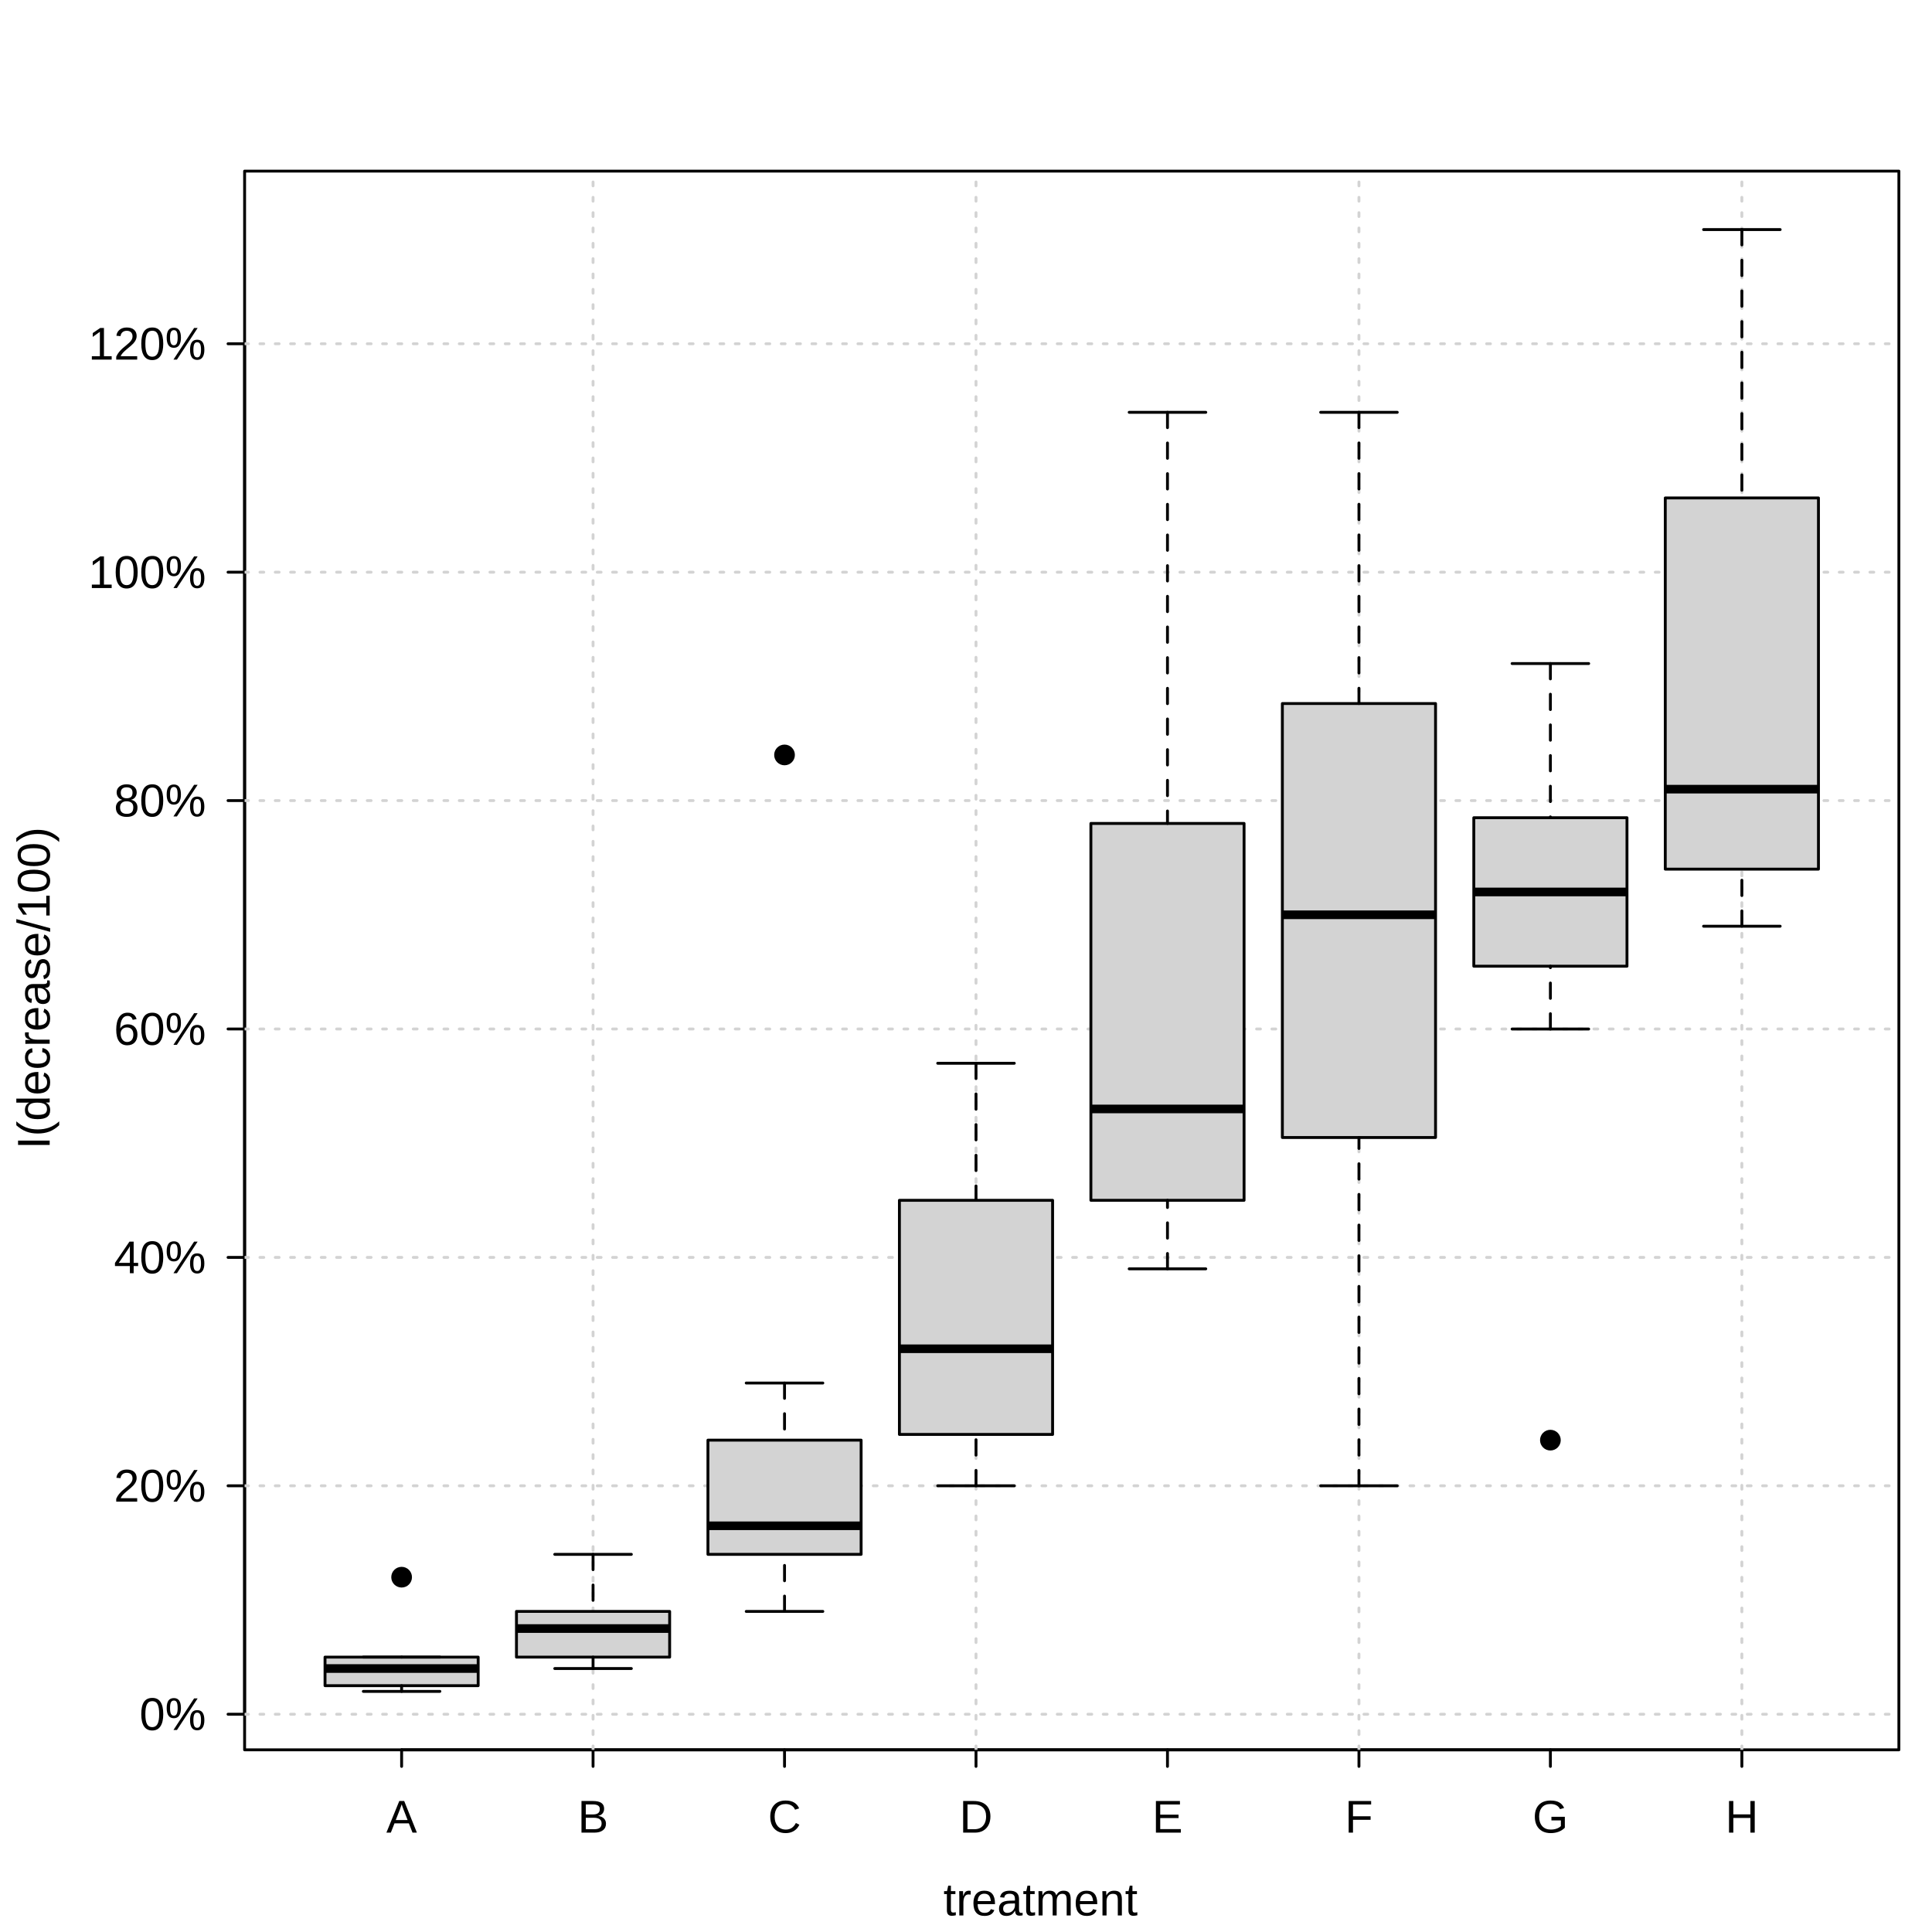
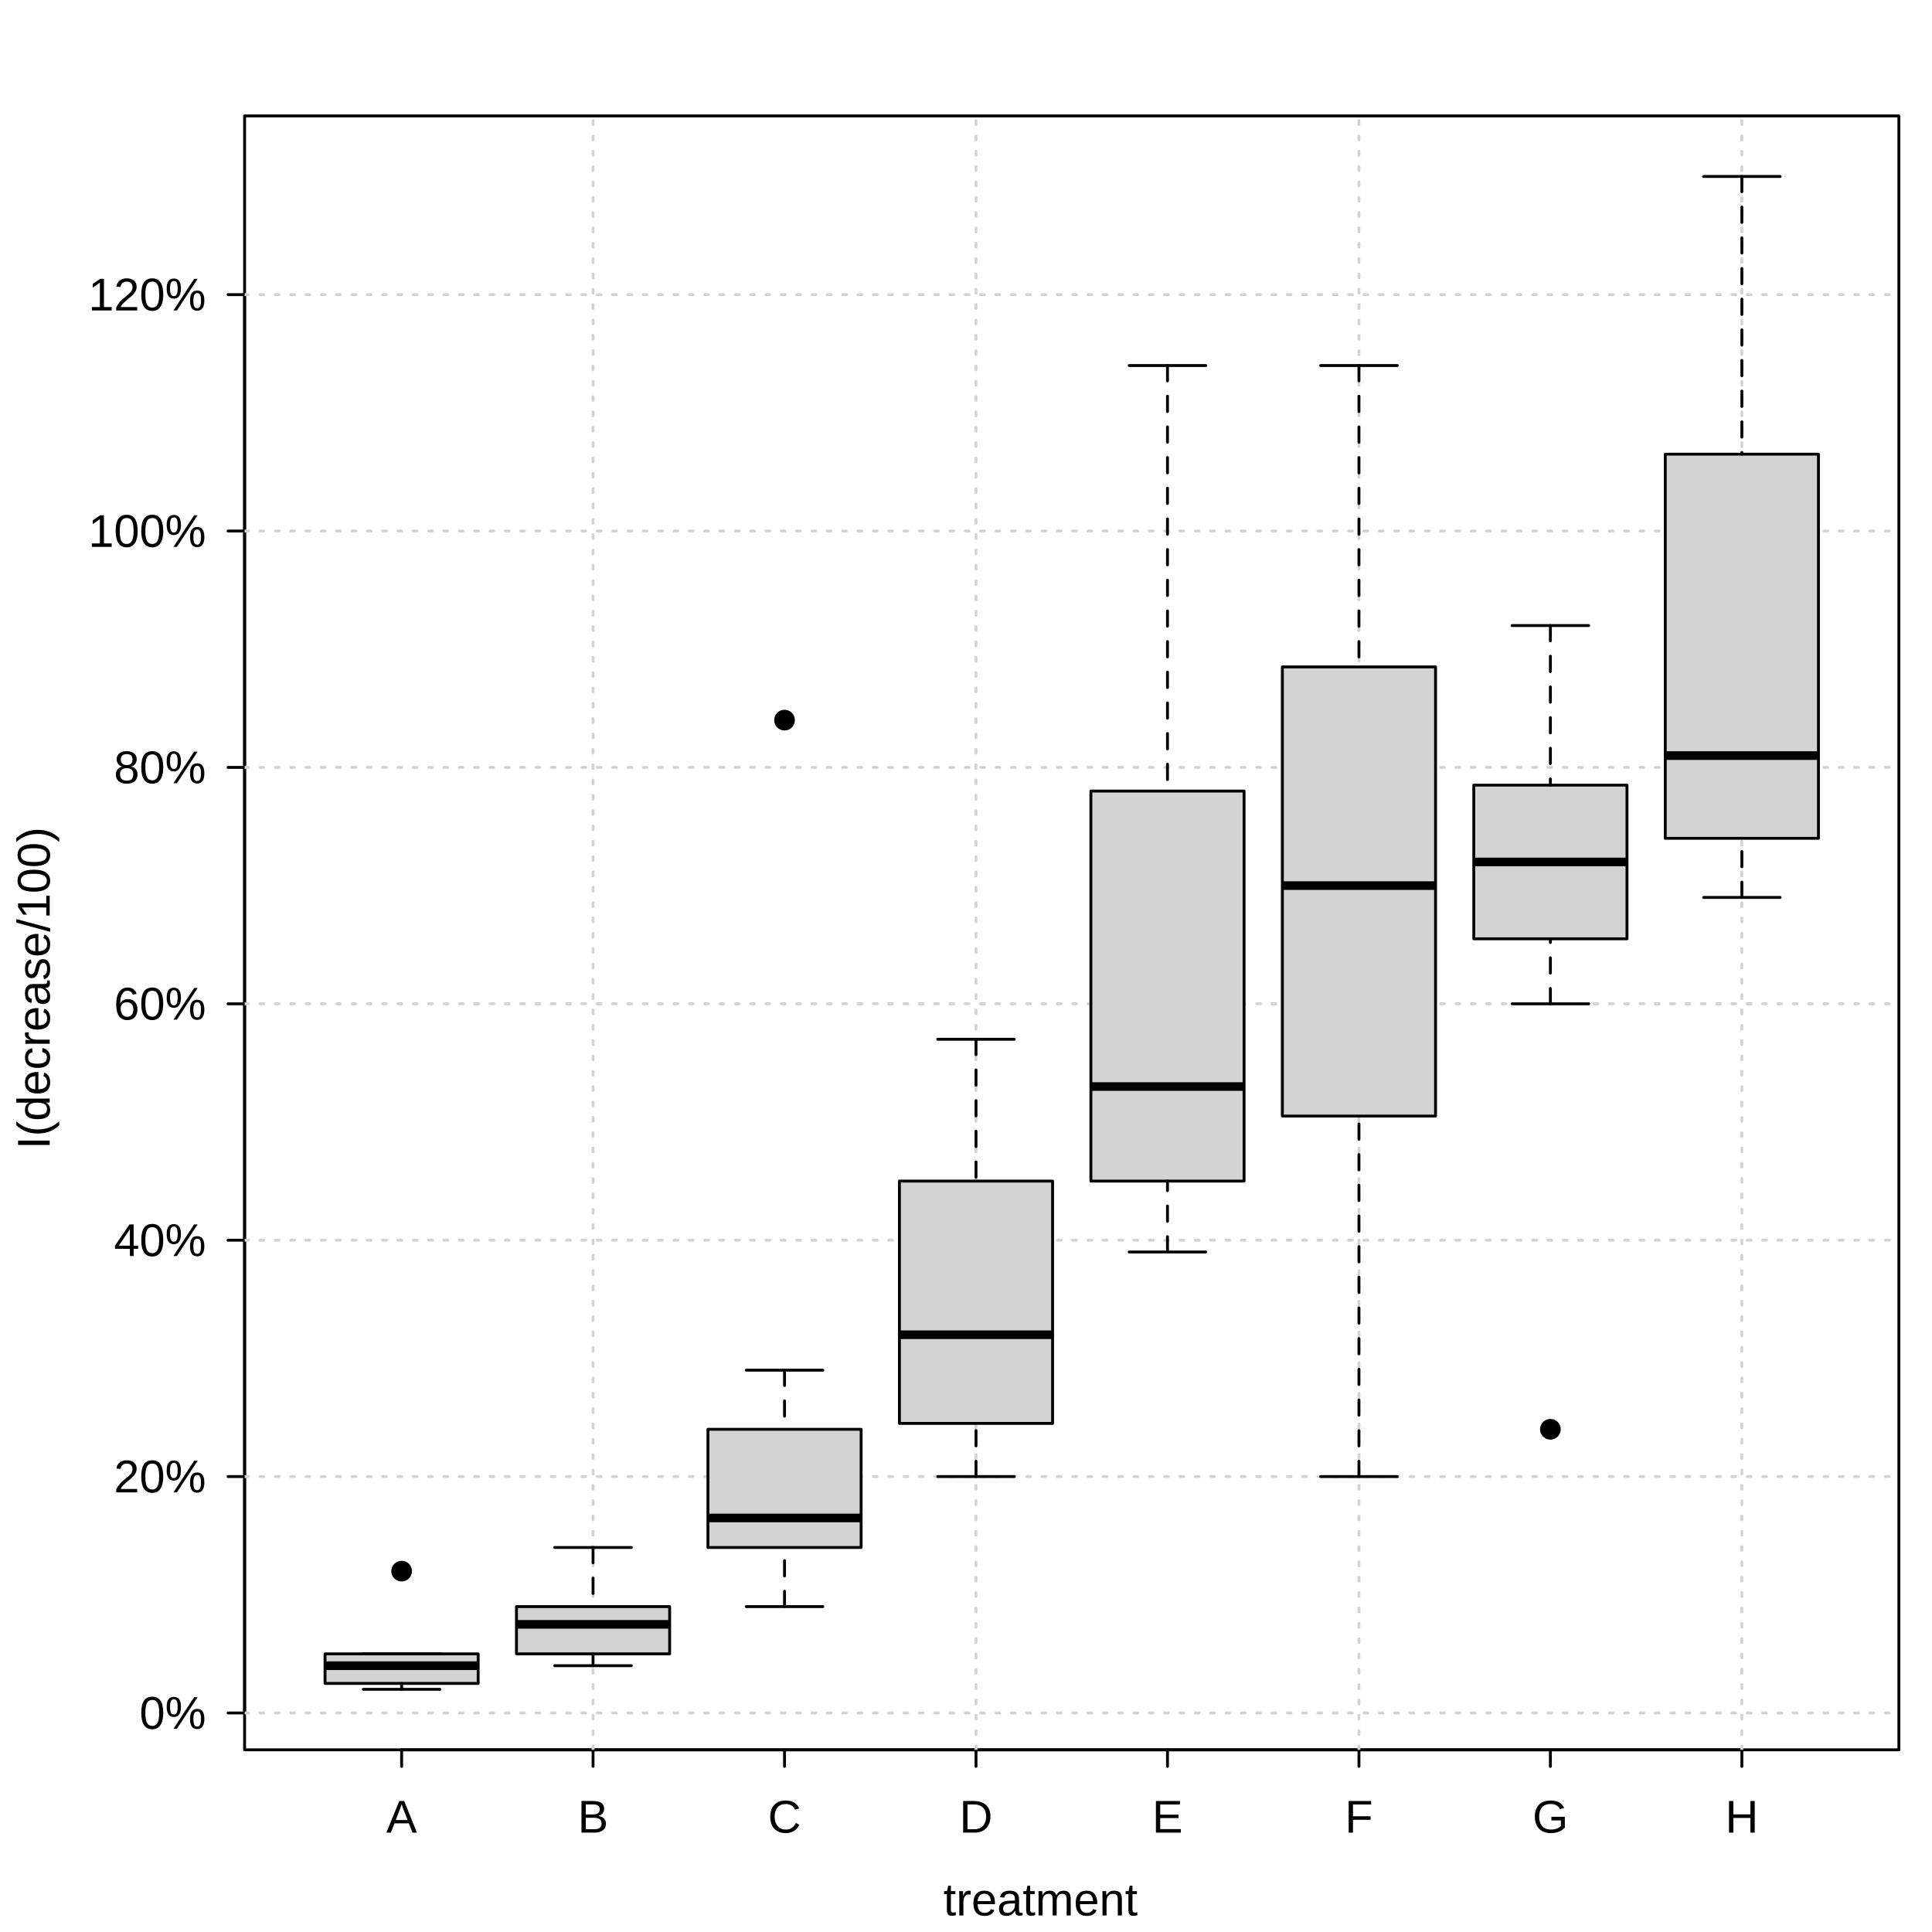
<svg xmlns="http://www.w3.org/2000/svg" width="504.00pt" height="504.00pt" viewBox="0 0 504.00 504.00">
  <g class="svglite">
    <defs>
      <style type="text/css">
    .svglite line, .svglite polyline, .svglite polygon, .svglite path, .svglite rect, .svglite circle {
      fill: none;
      stroke: #000000;
      stroke-linecap: round;
      stroke-linejoin: round;
      stroke-miterlimit: 10.00;
    }
    .svglite text {
      white-space: pre;
    }
    .svglite g.glyphgroup path {
      fill: inherit;
      stroke: none;
    }
  </style>
    </defs>
    <rect width="100%" height="100%" style="stroke: none; fill: #FFFFFF;" />
    <defs>
      <clipPath id="cpMC4wMHw1MDQuMDB8MC4wMHw1MDQuMDA=">
        <rect x="0.00" y="0.00" width="504.00" height="504.00" />
      </clipPath>
    </defs>
    <g clip-path="url(#cpMC4wMHw1MDQuMDB8MC4wMHw1MDQuMDA=)">
      <text x="271.44" y="499.68" text-anchor="middle" style="font-size: 12.00px; font-family: &quot;Liberation Sans&quot;;" textLength="50.67px" lengthAdjust="spacingAndGlyphs">treatment</text>
      <text transform="translate(12.96,257.76) rotate(-90)" text-anchor="middle" style="font-size: 12.00px; font-family: &quot;Liberation Sans&quot;;" textLength="84.03px" lengthAdjust="spacingAndGlyphs">I(decrease/100)</text>
      <line x1="104.77" y1="456.48" x2="454.40" y2="456.48" style="stroke-width: 0.75;" />
      <line x1="104.77" y1="456.48" x2="104.77" y2="460.80" style="stroke-width: 0.75;" />
      <line x1="154.71" y1="456.48" x2="154.71" y2="460.80" style="stroke-width: 0.75;" />
      <line x1="204.66" y1="456.48" x2="204.66" y2="460.80" style="stroke-width: 0.75;" />
      <line x1="254.61" y1="456.48" x2="254.61" y2="460.80" style="stroke-width: 0.75;" />
      <line x1="304.56" y1="456.48" x2="304.56" y2="460.80" style="stroke-width: 0.75;" />
      <line x1="354.51" y1="456.48" x2="354.51" y2="460.80" style="stroke-width: 0.75;" />
      <line x1="404.45" y1="456.48" x2="404.45" y2="460.80" style="stroke-width: 0.75;" />
      <line x1="454.40" y1="456.48" x2="454.40" y2="460.80" style="stroke-width: 0.75;" />
      <text x="104.77" y="478.08" text-anchor="middle" style="font-size: 12.00px; font-family: &quot;Liberation Sans&quot;;" textLength="8.00px" lengthAdjust="spacingAndGlyphs">A</text>
      <text x="154.71" y="478.08" text-anchor="middle" style="font-size: 12.00px; font-family: &quot;Liberation Sans&quot;;" textLength="8.00px" lengthAdjust="spacingAndGlyphs">B</text>
      <text x="204.66" y="478.08" text-anchor="middle" style="font-size: 12.00px; font-family: &quot;Liberation Sans&quot;;" textLength="8.67px" lengthAdjust="spacingAndGlyphs">C</text>
      <text x="254.61" y="478.08" text-anchor="middle" style="font-size: 12.00px; font-family: &quot;Liberation Sans&quot;;" textLength="8.67px" lengthAdjust="spacingAndGlyphs">D</text>
      <text x="304.56" y="478.08" text-anchor="middle" style="font-size: 12.00px; font-family: &quot;Liberation Sans&quot;;" textLength="8.00px" lengthAdjust="spacingAndGlyphs">E</text>
      <text x="354.51" y="478.08" text-anchor="middle" style="font-size: 12.00px; font-family: &quot;Liberation Sans&quot;;" textLength="7.33px" lengthAdjust="spacingAndGlyphs">F</text>
      <text x="404.45" y="478.08" text-anchor="middle" style="font-size: 12.00px; font-family: &quot;Liberation Sans&quot;;" textLength="9.33px" lengthAdjust="spacingAndGlyphs">G</text>
      <text x="454.40" y="478.08" text-anchor="middle" style="font-size: 12.00px; font-family: &quot;Liberation Sans&quot;;" textLength="8.67px" lengthAdjust="spacingAndGlyphs">H</text>
-       <line x1="63.81" y1="447.19" x2="63.81" y2="89.68" style="stroke-width: 0.75;" />
-       <line x1="63.81" y1="447.19" x2="59.49" y2="447.19" style="stroke-width: 0.75;" />
-       <line x1="63.81" y1="387.60" x2="59.49" y2="387.60" style="stroke-width: 0.75;" />
-       <line x1="63.81" y1="328.02" x2="59.49" y2="328.02" style="stroke-width: 0.75;" />
-       <line x1="63.81" y1="268.43" x2="59.49" y2="268.43" style="stroke-width: 0.75;" />
-       <line x1="63.81" y1="208.85" x2="59.49" y2="208.85" style="stroke-width: 0.75;" />
-       <line x1="63.81" y1="149.27" x2="59.49" y2="149.27" style="stroke-width: 0.75;" />
-       <line x1="63.81" y1="89.68" x2="59.49" y2="89.68" style="stroke-width: 0.75;" />
-       <text x="53.73" y="451.31" text-anchor="end" style="font-size: 12.00px; font-family: &quot;Liberation Sans&quot;;" textLength="17.34px" lengthAdjust="spacingAndGlyphs">0%</text>
-       <text x="53.73" y="391.73" text-anchor="end" style="font-size: 12.00px; font-family: &quot;Liberation Sans&quot;;" textLength="24.02px" lengthAdjust="spacingAndGlyphs">20%</text>
-       <text x="53.73" y="332.15" text-anchor="end" style="font-size: 12.00px; font-family: &quot;Liberation Sans&quot;;" textLength="24.02px" lengthAdjust="spacingAndGlyphs">40%</text>
-       <text x="53.73" y="272.56" text-anchor="end" style="font-size: 12.00px; font-family: &quot;Liberation Sans&quot;;" textLength="24.02px" lengthAdjust="spacingAndGlyphs">60%</text>
-       <text x="53.73" y="212.98" text-anchor="end" style="font-size: 12.00px; font-family: &quot;Liberation Sans&quot;;" textLength="24.02px" lengthAdjust="spacingAndGlyphs">80%</text>
-       <text x="53.73" y="153.40" text-anchor="end" style="font-size: 12.00px; font-family: &quot;Liberation Sans&quot;;" textLength="30.69px" lengthAdjust="spacingAndGlyphs">100%</text>
-       <text x="53.73" y="93.81" text-anchor="end" style="font-size: 12.00px; font-family: &quot;Liberation Sans&quot;;" textLength="30.69px" lengthAdjust="spacingAndGlyphs">120%</text>
-       <polygon points="63.81,456.48 495.36,456.48 495.36,44.64 63.81,44.64 " style="stroke-width: 0.75;" />
+       <line x1="63.81" y1="446.86" x2="63.81" y2="76.86" style="stroke-width: 0.75;" />
+       <line x1="63.81" y1="446.86" x2="59.49" y2="446.86" style="stroke-width: 0.75;" />
+       <line x1="63.81" y1="385.19" x2="59.49" y2="385.19" style="stroke-width: 0.75;" />
+       <line x1="63.81" y1="323.53" x2="59.49" y2="323.53" style="stroke-width: 0.75;" />
+       <line x1="63.81" y1="261.86" x2="59.49" y2="261.86" style="stroke-width: 0.75;" />
+       <line x1="63.81" y1="200.19" x2="59.49" y2="200.19" style="stroke-width: 0.75;" />
+       <line x1="63.81" y1="138.53" x2="59.49" y2="138.53" style="stroke-width: 0.75;" />
+       <line x1="63.81" y1="76.86" x2="59.49" y2="76.86" style="stroke-width: 0.75;" />
+       <text x="53.73" y="450.99" text-anchor="end" style="font-size: 12.00px; font-family: &quot;Liberation Sans&quot;;" textLength="17.34px" lengthAdjust="spacingAndGlyphs">0%</text>
+       <text x="53.73" y="389.32" text-anchor="end" style="font-size: 12.00px; font-family: &quot;Liberation Sans&quot;;" textLength="24.02px" lengthAdjust="spacingAndGlyphs">20%</text>
+       <text x="53.73" y="327.66" text-anchor="end" style="font-size: 12.00px; font-family: &quot;Liberation Sans&quot;;" textLength="24.02px" lengthAdjust="spacingAndGlyphs">40%</text>
+       <text x="53.73" y="265.99" text-anchor="end" style="font-size: 12.00px; font-family: &quot;Liberation Sans&quot;;" textLength="24.02px" lengthAdjust="spacingAndGlyphs">60%</text>
+       <text x="53.73" y="204.32" text-anchor="end" style="font-size: 12.00px; font-family: &quot;Liberation Sans&quot;;" textLength="24.02px" lengthAdjust="spacingAndGlyphs">80%</text>
+       <text x="53.73" y="142.66" text-anchor="end" style="font-size: 12.00px; font-family: &quot;Liberation Sans&quot;;" textLength="30.69px" lengthAdjust="spacingAndGlyphs">100%</text>
+       <text x="53.73" y="80.99" text-anchor="end" style="font-size: 12.00px; font-family: &quot;Liberation Sans&quot;;" textLength="30.69px" lengthAdjust="spacingAndGlyphs">120%</text>
+       <polygon points="63.81,456.48 495.36,456.48 495.36,30.24 63.81,30.24 " style="stroke-width: 0.75;" />
    </g>
    <defs>
-       <clipPath id="cpNjMuODF8NDk1LjM2fDQ0LjY0fDQ1Ni40OA==">
-         <rect x="63.81" y="44.64" width="431.55" height="411.84" />
+       <clipPath id="cpNjMuODF8NDk1LjM2fDMwLjI0fDQ1Ni40OA==">
+         <rect x="63.81" y="30.24" width="431.55" height="426.24" />
      </clipPath>
    </defs>
-     <g clip-path="url(#cpNjMuODF8NDk1LjM2fDQ0LjY0fDQ1Ni40OA==)">
-       <line x1="63.81" y1="447.19" x2="495.36" y2="447.19" style="stroke-width: 0.75; stroke: #D3D3D3; stroke-dasharray: 1.00,3.00;" />
-       <line x1="63.81" y1="387.60" x2="495.36" y2="387.60" style="stroke-width: 0.75; stroke: #D3D3D3; stroke-dasharray: 1.00,3.00;" />
-       <line x1="63.81" y1="328.02" x2="495.36" y2="328.02" style="stroke-width: 0.75; stroke: #D3D3D3; stroke-dasharray: 1.00,3.00;" />
-       <line x1="63.81" y1="268.43" x2="495.36" y2="268.43" style="stroke-width: 0.75; stroke: #D3D3D3; stroke-dasharray: 1.00,3.00;" />
-       <line x1="63.81" y1="208.85" x2="495.36" y2="208.85" style="stroke-width: 0.75; stroke: #D3D3D3; stroke-dasharray: 1.00,3.00;" />
-       <line x1="63.81" y1="149.27" x2="495.36" y2="149.27" style="stroke-width: 0.75; stroke: #D3D3D3; stroke-dasharray: 1.00,3.00;" />
-       <line x1="63.81" y1="89.68" x2="495.36" y2="89.68" style="stroke-width: 0.75; stroke: #D3D3D3; stroke-dasharray: 1.00,3.00;" />
-       <line x1="154.71" y1="456.48" x2="154.71" y2="44.64" style="stroke-width: 0.75; stroke: #D3D3D3; stroke-dasharray: 1.00,3.00;" />
-       <line x1="254.61" y1="456.48" x2="254.61" y2="44.64" style="stroke-width: 0.75; stroke: #D3D3D3; stroke-dasharray: 1.00,3.00;" />
-       <line x1="354.51" y1="456.48" x2="354.51" y2="44.64" style="stroke-width: 0.75; stroke: #D3D3D3; stroke-dasharray: 1.00,3.00;" />
-       <line x1="454.40" y1="456.48" x2="454.40" y2="44.64" style="stroke-width: 0.75; stroke: #D3D3D3; stroke-dasharray: 1.00,3.00;" />
-       <polygon points="84.79,439.74 124.74,439.74 124.74,432.29 84.79,432.29 " style="stroke-width: 0.75; stroke: none; fill: #D3D3D3;" />
-       <line x1="84.79" y1="435.27" x2="124.74" y2="435.27" style="stroke-width: 2.25; stroke-linecap: butt;" />
-       <line x1="104.77" y1="441.23" x2="104.77" y2="439.74" style="stroke-width: 0.75; stroke-dasharray: 4.00,4.00;" />
-       <line x1="104.77" y1="432.29" x2="104.77" y2="432.29" style="stroke-width: 0.75; stroke-dasharray: 4.00,4.00;" />
-       <line x1="94.78" y1="441.23" x2="114.75" y2="441.23" style="stroke-width: 0.75;" />
-       <line x1="94.78" y1="432.29" x2="114.75" y2="432.29" style="stroke-width: 0.75;" />
-       <polygon points="84.79,439.74 124.74,439.74 124.74,432.29 84.79,432.29 " style="stroke-width: 0.75;" />
-       <circle cx="104.77" cy="411.44" r="2.70" style="stroke-width: 0.75; stroke: none; fill: #000000;" />
-       <polygon points="134.73,432.29 174.69,432.29 174.69,420.37 134.73,420.37 " style="stroke-width: 0.75; stroke: none; fill: #D3D3D3;" />
-       <line x1="134.73" y1="424.84" x2="174.69" y2="424.84" style="stroke-width: 2.25; stroke-linecap: butt;" />
-       <line x1="154.71" y1="435.27" x2="154.71" y2="432.29" style="stroke-width: 0.75; stroke-dasharray: 4.00,4.00;" />
-       <line x1="154.71" y1="405.48" x2="154.71" y2="420.37" style="stroke-width: 0.75; stroke-dasharray: 4.00,4.00;" />
-       <line x1="144.72" y1="435.27" x2="164.70" y2="435.27" style="stroke-width: 0.75;" />
-       <line x1="144.72" y1="405.48" x2="164.70" y2="405.48" style="stroke-width: 0.75;" />
-       <polygon points="134.73,432.29 174.69,432.29 174.69,420.37 134.73,420.37 " style="stroke-width: 0.75;" />
-       <polygon points="184.68,405.48 224.64,405.48 224.64,375.69 184.68,375.69 " style="stroke-width: 0.75; stroke: none; fill: #D3D3D3;" />
-       <line x1="184.68" y1="398.03" x2="224.64" y2="398.03" style="stroke-width: 2.25; stroke-linecap: butt;" />
-       <line x1="204.66" y1="420.37" x2="204.66" y2="405.48" style="stroke-width: 0.75; stroke-dasharray: 4.00,4.00;" />
-       <line x1="204.66" y1="360.79" x2="204.66" y2="375.69" style="stroke-width: 0.75; stroke-dasharray: 4.00,4.00;" />
-       <line x1="194.67" y1="420.37" x2="214.65" y2="420.37" style="stroke-width: 0.75;" />
-       <line x1="194.67" y1="360.79" x2="214.65" y2="360.79" style="stroke-width: 0.75;" />
-       <polygon points="184.68,405.48 224.64,405.48 224.64,375.69 184.68,375.69 " style="stroke-width: 0.75;" />
-       <circle cx="204.66" cy="196.94" r="2.70" style="stroke-width: 0.75; stroke: none; fill: #000000;" />
-       <polygon points="234.63,374.20 274.59,374.20 274.59,313.12 234.63,313.12 " style="stroke-width: 0.75; stroke: none; fill: #D3D3D3;" />
-       <line x1="234.63" y1="351.85" x2="274.59" y2="351.85" style="stroke-width: 2.25; stroke-linecap: butt;" />
-       <line x1="254.61" y1="387.60" x2="254.61" y2="374.20" style="stroke-width: 0.75; stroke-dasharray: 4.00,4.00;" />
-       <line x1="254.61" y1="277.37" x2="254.61" y2="313.12" style="stroke-width: 0.75; stroke-dasharray: 4.00,4.00;" />
-       <line x1="244.62" y1="387.60" x2="264.60" y2="387.60" style="stroke-width: 0.75;" />
-       <line x1="244.62" y1="277.37" x2="264.60" y2="277.37" style="stroke-width: 0.75;" />
-       <polygon points="234.63,374.20 274.59,374.20 274.59,313.12 234.63,313.12 " style="stroke-width: 0.75;" />
-       <polygon points="284.58,313.12 324.54,313.12 324.54,214.81 284.58,214.81 " style="stroke-width: 0.75; stroke: none; fill: #D3D3D3;" />
-       <line x1="284.58" y1="289.29" x2="324.54" y2="289.29" style="stroke-width: 2.25; stroke-linecap: butt;" />
-       <line x1="304.56" y1="331.00" x2="304.56" y2="313.12" style="stroke-width: 0.75; stroke-dasharray: 4.00,4.00;" />
-       <line x1="304.56" y1="107.56" x2="304.56" y2="214.81" style="stroke-width: 0.75; stroke-dasharray: 4.00,4.00;" />
-       <line x1="294.57" y1="331.00" x2="314.55" y2="331.00" style="stroke-width: 0.75;" />
-       <line x1="294.57" y1="107.56" x2="314.55" y2="107.56" style="stroke-width: 0.75;" />
-       <polygon points="284.58,313.12 324.54,313.12 324.54,214.81 284.58,214.81 " style="stroke-width: 0.75;" />
-       <polygon points="334.53,296.74 374.49,296.74 374.49,183.53 334.53,183.53 " style="stroke-width: 0.75; stroke: none; fill: #D3D3D3;" />
-       <line x1="334.53" y1="238.64" x2="374.49" y2="238.64" style="stroke-width: 2.25; stroke-linecap: butt;" />
-       <line x1="354.51" y1="387.60" x2="354.51" y2="296.74" style="stroke-width: 0.75; stroke-dasharray: 4.00,4.00;" />
-       <line x1="354.51" y1="107.56" x2="354.51" y2="183.53" style="stroke-width: 0.75; stroke-dasharray: 4.00,4.00;" />
-       <line x1="344.52" y1="387.60" x2="364.50" y2="387.60" style="stroke-width: 0.75;" />
-       <line x1="344.52" y1="107.56" x2="364.50" y2="107.56" style="stroke-width: 0.75;" />
-       <polygon points="334.53,296.74 374.49,296.74 374.49,183.53 334.53,183.53 " style="stroke-width: 0.75;" />
-       <polygon points="384.47,252.05 424.43,252.05 424.43,213.32 384.47,213.32 " style="stroke-width: 0.75; stroke: none; fill: #D3D3D3;" />
-       <line x1="384.47" y1="232.69" x2="424.43" y2="232.69" style="stroke-width: 2.25; stroke-linecap: butt;" />
-       <line x1="404.45" y1="268.44" x2="404.45" y2="252.05" style="stroke-width: 0.75; stroke-dasharray: 4.00,4.00;" />
-       <line x1="404.45" y1="173.10" x2="404.45" y2="213.32" style="stroke-width: 0.75; stroke-dasharray: 4.00,4.00;" />
-       <line x1="394.46" y1="268.44" x2="414.44" y2="268.44" style="stroke-width: 0.75;" />
-       <line x1="394.46" y1="173.10" x2="414.44" y2="173.10" style="stroke-width: 0.75;" />
-       <polygon points="384.47,252.05 424.43,252.05 424.43,213.32 384.47,213.32 " style="stroke-width: 0.75;" />
-       <circle cx="404.45" cy="375.69" r="2.70" style="stroke-width: 0.75; stroke: none; fill: #000000;" />
-       <polygon points="434.42,226.73 474.38,226.73 474.38,129.90 434.42,129.90 " style="stroke-width: 0.75; stroke: none; fill: #D3D3D3;" />
-       <line x1="434.42" y1="205.87" x2="474.38" y2="205.87" style="stroke-width: 2.25; stroke-linecap: butt;" />
-       <line x1="454.40" y1="241.62" x2="454.40" y2="226.73" style="stroke-width: 0.75; stroke-dasharray: 4.00,4.00;" />
-       <line x1="454.40" y1="59.89" x2="454.40" y2="129.90" style="stroke-width: 0.75; stroke-dasharray: 4.00,4.00;" />
-       <line x1="444.41" y1="241.62" x2="464.39" y2="241.62" style="stroke-width: 0.75;" />
-       <line x1="444.41" y1="59.89" x2="464.39" y2="59.89" style="stroke-width: 0.75;" />
-       <polygon points="434.42,226.73 474.38,226.73 474.38,129.90 434.42,129.90 " style="stroke-width: 0.75;" />
+     <g clip-path="url(#cpNjMuODF8NDk1LjM2fDMwLjI0fDQ1Ni40OA==)">
+       <line x1="63.81" y1="446.86" x2="495.36" y2="446.86" style="stroke-width: 0.75; stroke: #D3D3D3; stroke-dasharray: 1.00,3.00;" />
+       <line x1="63.81" y1="385.19" x2="495.36" y2="385.19" style="stroke-width: 0.75; stroke: #D3D3D3; stroke-dasharray: 1.00,3.00;" />
+       <line x1="63.81" y1="323.53" x2="495.36" y2="323.53" style="stroke-width: 0.75; stroke: #D3D3D3; stroke-dasharray: 1.00,3.00;" />
+       <line x1="63.81" y1="261.86" x2="495.36" y2="261.86" style="stroke-width: 0.75; stroke: #D3D3D3; stroke-dasharray: 1.00,3.00;" />
+       <line x1="63.81" y1="200.19" x2="495.36" y2="200.19" style="stroke-width: 0.75; stroke: #D3D3D3; stroke-dasharray: 1.00,3.00;" />
+       <line x1="63.81" y1="138.53" x2="495.36" y2="138.53" style="stroke-width: 0.75; stroke: #D3D3D3; stroke-dasharray: 1.00,3.00;" />
+       <line x1="63.81" y1="76.86" x2="495.36" y2="76.86" style="stroke-width: 0.75; stroke: #D3D3D3; stroke-dasharray: 1.00,3.00;" />
+       <line x1="154.71" y1="456.48" x2="154.71" y2="30.24" style="stroke-width: 0.75; stroke: #D3D3D3; stroke-dasharray: 1.00,3.00;" />
+       <line x1="254.61" y1="456.48" x2="254.61" y2="30.24" style="stroke-width: 0.75; stroke: #D3D3D3; stroke-dasharray: 1.00,3.00;" />
+       <line x1="354.51" y1="456.48" x2="354.51" y2="30.24" style="stroke-width: 0.75; stroke: #D3D3D3; stroke-dasharray: 1.00,3.00;" />
+       <line x1="454.40" y1="456.48" x2="454.40" y2="30.24" style="stroke-width: 0.75; stroke: #D3D3D3; stroke-dasharray: 1.00,3.00;" />
+       <polygon points="84.79,439.15 124.74,439.15 124.74,431.44 84.79,431.44 " style="stroke-width: 0.75; stroke: none; fill: #D3D3D3;" />
+       <line x1="84.79" y1="434.53" x2="124.74" y2="434.53" style="stroke-width: 2.25; stroke-linecap: butt;" />
+       <line x1="104.77" y1="440.69" x2="104.77" y2="439.15" style="stroke-width: 0.75; stroke-dasharray: 4.00,4.00;" />
+       <line x1="104.77" y1="431.44" x2="104.77" y2="431.44" style="stroke-width: 0.75; stroke-dasharray: 4.00,4.00;" />
+       <line x1="94.78" y1="440.69" x2="114.75" y2="440.69" style="stroke-width: 0.75;" />
+       <line x1="94.78" y1="431.44" x2="114.75" y2="431.44" style="stroke-width: 0.75;" />
+       <polygon points="84.79,439.15 124.74,439.15 124.74,431.44 84.79,431.44 " style="stroke-width: 0.75;" />
+       <circle cx="104.77" cy="409.86" r="2.70" style="stroke-width: 0.75; stroke: none; fill: #000000;" />
+       <polygon points="134.73,431.44 174.69,431.44 174.69,419.11 134.73,419.11 " style="stroke-width: 0.75; stroke: none; fill: #D3D3D3;" />
+       <line x1="134.73" y1="423.74" x2="174.69" y2="423.74" style="stroke-width: 2.25; stroke-linecap: butt;" />
+       <line x1="154.71" y1="434.53" x2="154.71" y2="431.44" style="stroke-width: 0.75; stroke-dasharray: 4.00,4.00;" />
+       <line x1="154.71" y1="403.69" x2="154.71" y2="419.11" style="stroke-width: 0.75; stroke-dasharray: 4.00,4.00;" />
+       <line x1="144.72" y1="434.53" x2="164.70" y2="434.53" style="stroke-width: 0.75;" />
+       <line x1="144.72" y1="403.69" x2="164.70" y2="403.69" style="stroke-width: 0.75;" />
+       <polygon points="134.73,431.44 174.69,431.44 174.69,419.11 134.73,419.11 " style="stroke-width: 0.75;" />
+       <polygon points="184.68,403.69 224.64,403.69 224.64,372.86 184.68,372.86 " style="stroke-width: 0.75; stroke: none; fill: #D3D3D3;" />
+       <line x1="184.68" y1="395.99" x2="224.64" y2="395.99" style="stroke-width: 2.25; stroke-linecap: butt;" />
+       <line x1="204.66" y1="419.11" x2="204.66" y2="403.69" style="stroke-width: 0.75; stroke-dasharray: 4.00,4.00;" />
+       <line x1="204.66" y1="357.44" x2="204.66" y2="372.86" style="stroke-width: 0.75; stroke-dasharray: 4.00,4.00;" />
+       <line x1="194.67" y1="419.11" x2="214.65" y2="419.11" style="stroke-width: 0.75;" />
+       <line x1="194.67" y1="357.44" x2="214.65" y2="357.44" style="stroke-width: 0.75;" />
+       <polygon points="184.68,403.69 224.64,403.69 224.64,372.86 184.68,372.86 " style="stroke-width: 0.75;" />
+       <circle cx="204.66" cy="187.86" r="2.70" style="stroke-width: 0.75; stroke: none; fill: #000000;" />
+       <polygon points="234.63,371.32 274.59,371.32 274.59,308.11 234.63,308.11 " style="stroke-width: 0.75; stroke: none; fill: #D3D3D3;" />
+       <line x1="234.63" y1="348.19" x2="274.59" y2="348.19" style="stroke-width: 2.25; stroke-linecap: butt;" />
+       <line x1="254.61" y1="385.19" x2="254.61" y2="371.32" style="stroke-width: 0.75; stroke-dasharray: 4.00,4.00;" />
+       <line x1="254.61" y1="271.11" x2="254.61" y2="308.11" style="stroke-width: 0.75; stroke-dasharray: 4.00,4.00;" />
+       <line x1="244.62" y1="385.19" x2="264.60" y2="385.19" style="stroke-width: 0.75;" />
+       <line x1="244.62" y1="271.11" x2="264.60" y2="271.11" style="stroke-width: 0.75;" />
+       <polygon points="234.63,371.32 274.59,371.32 274.59,308.11 234.63,308.11 " style="stroke-width: 0.75;" />
+       <polygon points="284.58,308.11 324.54,308.11 324.54,206.36 284.58,206.36 " style="stroke-width: 0.75; stroke: none; fill: #D3D3D3;" />
+       <line x1="284.58" y1="283.44" x2="324.54" y2="283.44" style="stroke-width: 2.25; stroke-linecap: butt;" />
+       <line x1="304.56" y1="326.61" x2="304.56" y2="308.11" style="stroke-width: 0.75; stroke-dasharray: 4.00,4.00;" />
+       <line x1="304.56" y1="95.36" x2="304.56" y2="206.36" style="stroke-width: 0.75; stroke-dasharray: 4.00,4.00;" />
+       <line x1="294.57" y1="326.61" x2="314.55" y2="326.61" style="stroke-width: 0.75;" />
+       <line x1="294.57" y1="95.36" x2="314.55" y2="95.36" style="stroke-width: 0.75;" />
+       <polygon points="284.58,308.11 324.54,308.11 324.54,206.36 284.58,206.36 " style="stroke-width: 0.75;" />
+       <polygon points="334.53,291.15 374.49,291.15 374.49,173.98 334.53,173.98 " style="stroke-width: 0.75; stroke: none; fill: #D3D3D3;" />
+       <line x1="334.53" y1="231.03" x2="374.49" y2="231.03" style="stroke-width: 2.25; stroke-linecap: butt;" />
+       <line x1="354.51" y1="385.19" x2="354.51" y2="291.15" style="stroke-width: 0.75; stroke-dasharray: 4.00,4.00;" />
+       <line x1="354.51" y1="95.36" x2="354.51" y2="173.98" style="stroke-width: 0.75; stroke-dasharray: 4.00,4.00;" />
+       <line x1="344.52" y1="385.19" x2="364.50" y2="385.19" style="stroke-width: 0.75;" />
+       <line x1="344.52" y1="95.36" x2="364.50" y2="95.36" style="stroke-width: 0.75;" />
+       <polygon points="334.53,291.15 374.49,291.15 374.49,173.98 334.53,173.98 " style="stroke-width: 0.75;" />
+       <polygon points="384.47,244.90 424.43,244.90 424.43,204.82 384.47,204.82 " style="stroke-width: 0.75; stroke: none; fill: #D3D3D3;" />
+       <line x1="384.47" y1="224.86" x2="424.43" y2="224.86" style="stroke-width: 2.25; stroke-linecap: butt;" />
+       <line x1="404.45" y1="261.86" x2="404.45" y2="244.90" style="stroke-width: 0.75; stroke-dasharray: 4.00,4.00;" />
+       <line x1="404.45" y1="163.19" x2="404.45" y2="204.82" style="stroke-width: 0.75; stroke-dasharray: 4.00,4.00;" />
+       <line x1="394.46" y1="261.86" x2="414.44" y2="261.86" style="stroke-width: 0.75;" />
+       <line x1="394.46" y1="163.19" x2="414.44" y2="163.19" style="stroke-width: 0.75;" />
+       <polygon points="384.47,244.90 424.43,244.90 424.43,204.82 384.47,204.82 " style="stroke-width: 0.75;" />
+       <circle cx="404.45" cy="372.86" r="2.70" style="stroke-width: 0.75; stroke: none; fill: #000000;" />
+       <polygon points="434.42,218.69 474.38,218.69 474.38,118.48 434.42,118.48 " style="stroke-width: 0.75; stroke: none; fill: #D3D3D3;" />
+       <line x1="434.42" y1="197.11" x2="474.38" y2="197.11" style="stroke-width: 2.25; stroke-linecap: butt;" />
+       <line x1="454.40" y1="234.11" x2="454.40" y2="218.69" style="stroke-width: 0.75; stroke-dasharray: 4.00,4.00;" />
+       <line x1="454.40" y1="46.03" x2="454.40" y2="118.48" style="stroke-width: 0.75; stroke-dasharray: 4.00,4.00;" />
+       <line x1="444.41" y1="234.11" x2="464.39" y2="234.11" style="stroke-width: 0.75;" />
+       <line x1="444.41" y1="46.03" x2="464.39" y2="46.03" style="stroke-width: 0.75;" />
+       <polygon points="434.42,218.69 474.38,218.69 474.38,118.48 434.42,118.48 " style="stroke-width: 0.75;" />
    </g>
  </g>
</svg>
